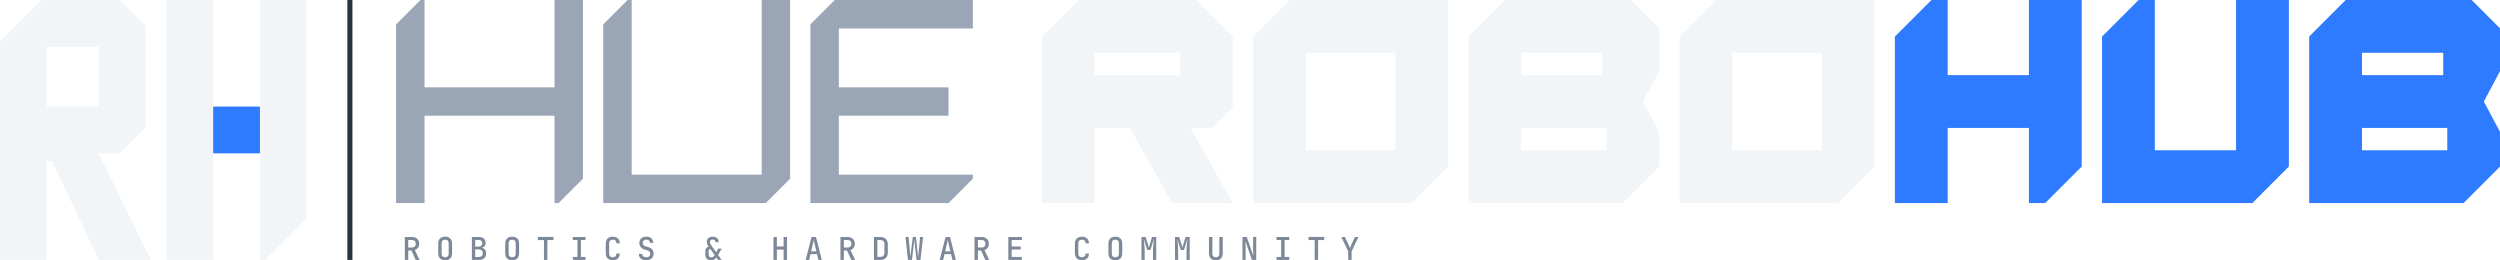
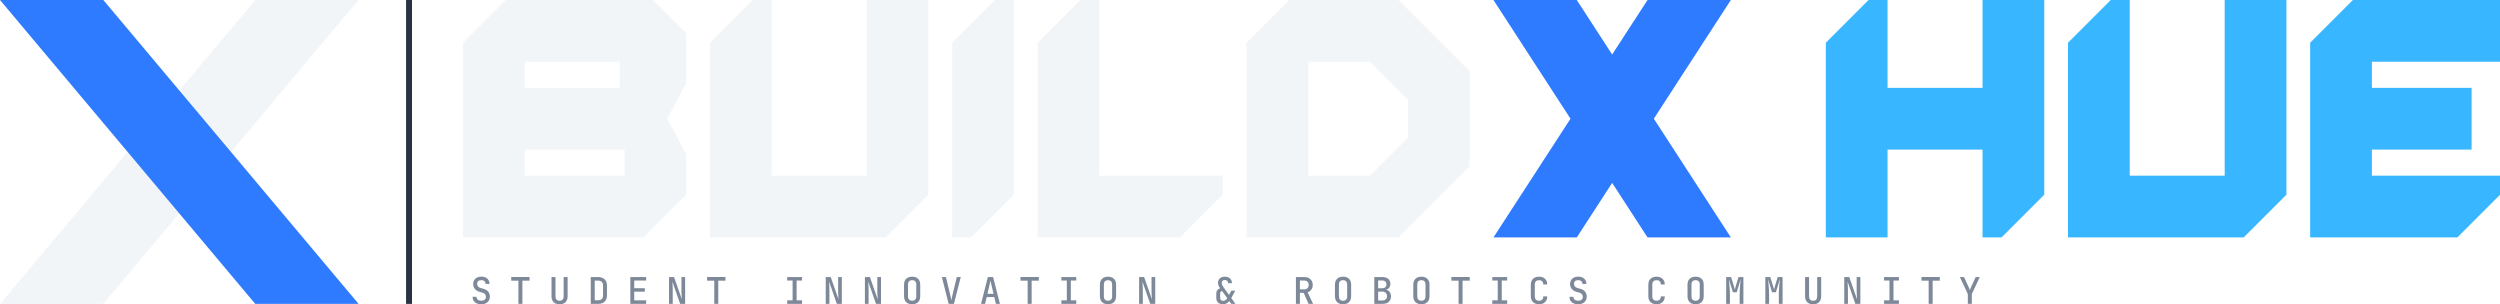
- <svg xmlns="http://www.w3.org/2000/svg" viewBox="0 0 1231 128" width="1231" height="128">
+ <svg xmlns="http://www.w3.org/2000/svg" viewBox="0 0 1053 128" width="1053" height="128">
  <defs>
    <linearGradient id="metal" x1="0" y1="0" x2="0.35" y2="1">
      <stop offset="0" stop-color="#FFFFFF" />
      <stop offset="0.42" stop-color="#C9D1DC" />
      <stop offset="0.5" stop-color="#7F8B9B" />
      <stop offset="0.62" stop-color="#D7DEE6" />
      <stop offset="1" stop-color="#9AA6B6" />
    </linearGradient>
  </defs>
  <g transform="scale(1.28)">
-     <path fill-rule="evenodd" fill="#F2F5F8" d="M0 16L16 0L46 0L56 10L56 49L46 59L38 59L58 100L38 100L20 62L18 62L18 100L0 100ZM18 18L38 18L38 41L18 41ZM64 0L82 0L82 100L64 100ZM100 0L118 0L118 84L102 100L100 100Z" />
-     <path fill="#2F7BFF" d="M82 41L100 41L100 59L82 59Z" />
+     <path fill-rule="evenodd" fill="#F2F5F8" d="M84 0L118 0L34 100L0 100Z" />
+     <path fill="#2F7BFF" d="M0 0L34 0L118 100L84 100Z" />
  </g>
  <rect x="171.04" y="0" width="2.5" height="128" fill="#283241" />
  <g transform="translate(195.04 0)">
-     <g fill="#9AA6B6">
-       <path fill-rule="evenodd" transform="translate(0 0)" d="M0 12L12 0L14 0L14 43L78 43L78 0L92 0L92 88L80 100L78 100L78 57L14 57L14 100L0 100Z" />
-       <path fill-rule="evenodd" transform="translate(102 0)" d="M0 12L12 0L14 0L14 86L78 86L78 0L92 0L92 88L80 100L0 100Z" />
-       <path fill-rule="evenodd" transform="translate(204 0)" d="M0 12L12 0L80 0L80 14L14 14L14 43L68 43L68 57L14 57L14 86L80 86L80 88L68 100L0 100Z" />
+     <g>
+       <path fill-rule="evenodd" fill="#F2F5F8" transform="translate(0 0)" d="M0 18L18 0L80 0L94 14L94 35L86 50L94 65L94 82L76 100L0 100ZM26 26L66 26L66 37L26 37ZM26 63L68 63L68 74L26 74Z" />
+       <path fill-rule="evenodd" fill="#F2F5F8" transform="translate(104 0)" d="M0 18L18 0L26 0L26 74L66 74L66 0L92 0L92 82L74 100L0 100Z" />
+       <path fill-rule="evenodd" fill="#F2F5F8" transform="translate(206 0)" d="M0 18L18 0L26 0L26 82L8 100L0 100Z" />
+       <path fill-rule="evenodd" fill="#F2F5F8" transform="translate(242 0)" d="M0 18L18 0L26 0L26 74L78 74L78 82L60 100L0 100Z" />
+       <path fill-rule="evenodd" fill="#F2F5F8" transform="translate(330 0)" d="M0 18L18 0L64 0L94 30L94 70L64 100L0 100ZM26 26L52 26L68 42L68 58L52 74L26 74Z" />
+       <path fill-rule="evenodd" fill="#2F7BFF" transform="translate(434 0)" d="M0 0L35.1 0L50 22.96L64.9 0L100 0L67.55 50L100 100L64.9 100L50 77.04L35.1 100L0 100L32.45 50Z" />
    </g>
    <g>
-       <path fill-rule="evenodd" fill="#F2F5F8" transform="translate(318 0)" d="M0 18L18 0L76 0L94 18L94 53L84 63L73.2 63L94 100L64.1 100L43.3 63L26 63L26 100L0 100ZM26 26L68 26L68 37L26 37Z" />
-       <path fill-rule="evenodd" fill="#F2F5F8" transform="translate(422 0)" d="M0 18L18 0L96 0L96 82L78 100L0 100ZM26 26L70 26L70 74L26 74Z" />
-       <path fill-rule="evenodd" fill="#F2F5F8" transform="translate(528 0)" d="M0 18L18 0L80 0L94 14L94 35L86 50L94 65L94 82L76 100L0 100ZM26 26L66 26L66 37L26 37ZM26 63L68 63L68 74L26 74Z" />
-       <path fill-rule="evenodd" fill="#F2F5F8" transform="translate(632 0)" d="M0 18L18 0L96 0L96 82L78 100L0 100ZM26 26L70 26L70 74L26 74Z" />
-       <path fill-rule="evenodd" fill="#2F7BFF" transform="translate(738 0)" d="M0 18L18 0L26 0L26 37L66 37L66 0L92 0L92 82L74 100L66 100L66 63L26 63L26 100L0 100Z" />
-       <path fill-rule="evenodd" fill="#2F7BFF" transform="translate(840 0)" d="M0 18L18 0L26 0L26 74L66 74L66 0L92 0L92 82L74 100L0 100Z" />
-       <path fill-rule="evenodd" fill="#2F7BFF" transform="translate(942 0)" d="M0 18L18 0L80 0L94 14L94 35L86 50L94 65L94 82L76 100L0 100ZM26 26L66 26L66 37L26 37ZM26 63L68 63L68 74L26 74Z" />
+       <path fill-rule="evenodd" fill="#38B6FF" transform="translate(574 0)" d="M0 18L18 0L26 0L26 37L66 37L66 0L92 0L92 82L74 100L66 100L66 63L26 63L26 100L0 100Z" />
+       <path fill-rule="evenodd" fill="#38B6FF" transform="translate(676 0)" d="M0 18L18 0L26 0L26 74L66 74L66 0L92 0L92 82L74 100L0 100Z" />
+       <path fill-rule="evenodd" fill="#38B6FF" transform="translate(778 0)" d="M0 18L18 0L80 0L80 26L26 26L26 37L68 37L68 63L26 63L26 74L80 74L80 82L62 100L0 100Z" />
    </g>
  </g>
-   <path transform="translate(198.04 128)" fill="#7D8899" d="M2.98 0L1.30 0L1.30-11.31L4.85-11.31Q5.92-11.31 6.71-10.90Q7.50-10.49 7.94-9.75Q8.39-9.01 8.39-8Q8.39-6.87 7.80-6.04Q7.22-5.21 6.23-4.87L8.54 0L6.63 0L4.57-4.65L2.98-4.65L2.98 0M2.98-9.83L2.98-6.12L4.85-6.12Q5.69-6.12 6.18-6.63Q6.68-7.13 6.68-7.97Q6.68-8.83 6.18-9.33Q5.69-9.83 4.85-9.83M21.15 0.16Q20.10 0.16 19.33-0.24Q18.56-0.64 18.15-1.39Q17.74-2.14 17.74-3.15L17.74-8.17Q17.74-9.19 18.15-9.94Q18.56-10.68 19.33-11.07Q20.10-11.47 21.15-11.47Q22.20-11.47 22.97-11.07Q23.74-10.68 24.15-9.94Q24.56-9.19 24.56-8.18L24.56-3.15Q24.56-2.14 24.15-1.39Q23.74-0.64 22.97-0.24Q22.20 0.16 21.15 0.16M21.15-1.33Q22-1.33 22.44-1.81Q22.89-2.28 22.89-3.15L22.89-8.17Q22.89-9.05 22.44-9.52Q22-9.98 21.15-9.98Q20.31-9.98 19.86-9.52Q19.41-9.05 19.41-8.17L19.41-3.15Q19.41-2.28 19.86-1.81Q20.31-1.33 21.15-1.33M37.87 0L34.32 0L34.32-11.31L37.65-11.31Q39.26-11.31 40.18-10.54Q41.09-9.77 41.09-8.40Q41.09-7.63 40.76-7.06Q40.42-6.49 39.84-6.18Q39.56-6.04 39.23-5.97Q39.62-5.89 39.96-5.72Q40.61-5.38 40.98-4.73Q41.35-4.08 41.35-3.18Q41.35-2.22 40.93-1.50Q40.50-0.78 39.72-0.39Q38.94 0 37.87 0M35.95-5.18L35.95-1.44L37.73-1.44Q38.63-1.44 39.15-1.92Q39.68-2.40 39.68-3.25Q39.68-4.12 39.15-4.65Q38.63-5.18 37.73-5.18L35.95-5.18M35.95-9.87L35.95-6.57L37.63-6.57Q38.47-6.57 38.95-7.02Q39.43-7.47 39.43-8.23Q39.43-8.99 38.95-9.43Q38.47-9.87 37.65-9.87M54.15 0.16Q53.10 0.16 52.33-0.24Q51.56-0.64 51.15-1.39Q50.74-2.14 50.74-3.15L50.74-8.17Q50.74-9.19 51.15-9.94Q51.56-10.68 52.33-11.07Q53.10-11.47 54.15-11.47Q55.20-11.47 55.97-11.07Q56.74-10.68 57.15-9.94Q57.56-9.19 57.56-8.18L57.56-3.15Q57.56-2.14 57.15-1.39Q56.74-0.64 55.97-0.24Q55.20 0.16 54.15 0.16M54.15-1.33Q55-1.33 55.44-1.81Q55.89-2.28 55.89-3.15L55.89-8.17Q55.89-9.05 55.44-9.52Q55-9.98 54.15-9.98Q53.31-9.98 52.86-9.52Q52.41-9.05 52.41-8.17L52.41-3.15Q52.41-2.28 52.86-1.81Q53.31-1.33 54.15-1.33M71.49 0L69.81 0L69.81-9.78L66.79-9.78L66.79-11.33L74.51-11.33L74.51-9.78L71.49-9.78M90.28 0L84.02 0L84.02-1.49L86.30-1.49L86.30-9.83L84.02-9.83L84.02-11.31L90.28-11.31L90.28-9.83L88-9.83L88-1.49L90.28-1.49M103.71 0.16Q102.66 0.16 101.88-0.24Q101.09-0.64 100.67-1.39Q100.24-2.14 100.24-3.15L100.24-8.17Q100.24-9.19 100.67-9.94Q101.09-10.68 101.88-11.07Q102.66-11.47 103.71-11.47Q104.77-11.47 105.54-11.07Q106.32-10.66 106.74-9.93Q107.17-9.19 107.17-8.17L105.49-8.17Q105.49-9.05 105.03-9.52Q104.56-9.98 103.71-9.98Q102.86-9.98 102.39-9.52Q101.91-9.05 101.91-8.18L101.91-3.15Q101.91-2.28 102.39-1.81Q102.86-1.33 103.71-1.33Q104.56-1.33 105.03-1.81Q105.49-2.28 105.49-3.15L107.17-3.15Q107.17-2.14 106.74-1.39Q106.32-0.65 105.54-0.25Q104.77 0.16 103.71 0.16M120.20 0.16Q119.05 0.16 118.23-0.22Q117.41-0.60 116.96-1.31Q116.51-2.02 116.51-2.99L118.17-2.99Q118.17-2.22 118.71-1.77Q119.25-1.33 120.21-1.33Q121.11-1.33 121.62-1.77Q122.13-2.20 122.13-2.96Q122.13-3.60 121.79-4.06Q121.44-4.53 120.79-4.70L119.36-5.12Q118.12-5.47 117.45-6.33Q116.77-7.19 116.77-8.39Q116.77-9.32 117.19-10.01Q117.61-10.71 118.38-11.10Q119.16-11.49 120.21-11.49Q121.76-11.49 122.70-10.65Q123.64-9.81 123.65-8.40L121.98-8.40Q121.98-9.14 121.51-9.57Q121.03-10 120.18-10Q119.36-10 118.89-9.60Q118.43-9.21 118.43-8.49Q118.43-7.86 118.78-7.39Q119.13-6.93 119.78-6.74L121.22-6.31Q122.46-5.97 123.13-5.10Q123.79-4.23 123.79-3.02Q123.79-2.08 123.34-1.36Q122.89-0.64 122.09-0.24Q121.28 0.16 120.20 0.16M152.08 0.16Q150.75 0.16 150-0.57Q149.26-1.30 149.26-2.59L149.26-4.28Q149.26-5.21 149.74-5.83Q150.14-6.35 150.86-6.57Q150.42-7.18 150.21-7.75Q149.97-8.34 149.97-8.93Q149.97-9.69 150.33-10.26Q150.69-10.83 151.34-11.15Q151.99-11.47 152.86-11.47Q153.77-11.47 154.44-11.13Q155.12-10.79 155.49-10.18Q155.86-9.58 155.86-8.73L154.25-8.73Q154.25-9.14 154.08-9.45Q153.91-9.75 153.60-9.90Q153.29-10.06 152.86-10.06Q152.47-10.06 152.17-9.91Q151.86-9.77 151.71-9.49Q151.55-9.22 151.55-8.83Q151.55-8.46 151.73-8.01Q151.91-7.56 152.22-7.13L154.62-3.78L155.60-5.58L157.27-5.58L155.57-2.46L157.34 0L155.60 0L154.75-1.18Q153.63 0.16 152.08 0.16M152.20-1.27Q152.69-1.27 153.13-1.57Q153.57-1.86 153.88-2.39L151.68-5.44Q151.27-5.35 151.08-5.05Q150.89-4.74 150.89-4.28L150.89-2.59Q150.89-1.97 151.24-1.62Q151.58-1.27 152.20-1.27M184.49 0L182.82 0L182.82-11.31L184.49-11.31L184.49-6.63L187.81-6.63L187.81-11.31L189.48-11.31L189.48 0L187.81 0L187.81-5.08L184.49-5.08M200.37 0L198.67 0L201.55-11.31L203.75-11.31L206.63 0L204.94 0L204.26-2.87L201.05-2.87L200.37 0M202.14-7.53L201.36-4.25L203.94-4.25L203.16-7.52Q202.96-8.39 202.83-9.03Q202.70-9.67 202.65-9.90Q202.60-9.67 202.48-9.03Q202.36-8.39 202.14-7.53M217.48 0L215.80 0L215.80-11.31L219.35-11.31Q220.42-11.31 221.21-10.90Q222-10.49 222.44-9.75Q222.89-9.01 222.89-8Q222.89-6.87 222.30-6.04Q221.72-5.21 220.73-4.87L223.04 0L221.13 0L219.07-4.65L217.48-4.65L217.48 0M217.48-9.83L217.48-6.12L219.35-6.12Q220.19-6.12 220.68-6.63Q221.18-7.13 221.18-7.97Q221.18-8.83 220.68-9.33Q220.19-9.83 219.35-9.83M235.45 0L232.29 0L232.29-11.31L235.45-11.31Q236.56-11.31 237.39-10.89Q238.21-10.46 238.66-9.69Q239.12-8.91 239.12-7.86L239.12-3.47Q239.12-2.43 238.66-1.64Q238.21-0.85 237.39-0.43Q236.56 0 235.45 0M233.96-9.80L233.96-1.52L235.45-1.52Q236.38-1.52 236.91-2.04Q237.45-2.56 237.45-3.47L237.45-7.86Q237.45-8.76 236.91-9.28Q236.38-9.80 235.45-9.80M251 0L249.05 0L247.83-11.31L249.33-11.31L250.09-3.19Q250.12-2.88 250.14-2.51Q250.17-2.14 250.19-1.78Q250.21-1.43 250.21-1.16Q250.24-1.43 250.27-1.78Q250.31-2.14 250.34-2.51Q250.38-2.88 250.43-3.19L251.41-11.31L252.96-11.31L253.87-3.19Q253.90-2.88 253.94-2.51Q253.98-2.14 254.03-1.78Q254.07-1.43 254.09-1.16Q254.10-1.43 254.13-1.78Q254.15-2.14 254.18-2.51Q254.21-2.88 254.24-3.19L255.02-11.31L256.47-11.31L255.20 0L253.27 0L252.35-8.23Q252.32-8.56 252.29-8.92Q252.26-9.28 252.23-9.63Q252.20-9.98 252.17-10.21Q252.15-9.98 252.12-9.63Q252.09-9.28 252.06-8.92Q252.03-8.56 251.98-8.23M266.37 0L264.67 0L267.55-11.31L269.75-11.31L272.63 0L270.94 0L270.26-2.87L267.05-2.87L266.37 0M268.14-7.53L267.36-4.25L269.94-4.25L269.16-7.52Q268.96-8.39 268.83-9.03Q268.70-9.67 268.65-9.90Q268.60-9.67 268.48-9.03Q268.36-8.39 268.14-7.53M283.48 0L281.80 0L281.80-11.31L285.35-11.31Q286.42-11.31 287.21-10.90Q288-10.49 288.44-9.75Q288.89-9.01 288.89-8Q288.89-6.87 288.30-6.04Q287.72-5.21 286.73-4.87L289.04 0L287.13 0L285.07-4.65L283.48-4.65L283.48 0M283.48-9.83L283.48-6.12L285.35-6.12Q286.19-6.12 286.68-6.63Q287.18-7.13 287.18-7.97Q287.18-8.83 286.68-9.33Q286.19-9.83 285.35-9.83M305.11 0L298.46 0L298.46-11.31L305.11-11.31L305.11-9.83L300.10-9.83L300.10-6.62L304.56-6.62L304.56-5.15L300.10-5.15L300.10-1.49L305.11-1.49M334.71 0.16Q333.66 0.16 332.88-0.24Q332.09-0.64 331.67-1.39Q331.24-2.14 331.24-3.15L331.24-8.17Q331.24-9.19 331.67-9.94Q332.09-10.68 332.88-11.07Q333.66-11.47 334.71-11.47Q335.77-11.47 336.54-11.07Q337.32-10.66 337.74-9.93Q338.17-9.19 338.17-8.17L336.49-8.17Q336.49-9.05 336.03-9.52Q335.56-9.98 334.71-9.98Q333.86-9.98 333.39-9.52Q332.91-9.05 332.91-8.18L332.91-3.15Q332.91-2.28 333.39-1.81Q333.86-1.33 334.71-1.33Q335.56-1.33 336.03-1.81Q336.49-2.28 336.49-3.15L338.17-3.15Q338.17-2.14 337.74-1.39Q337.32-0.65 336.54-0.25Q335.77 0.16 334.71 0.16M351.15 0.16Q350.10 0.16 349.33-0.24Q348.56-0.64 348.15-1.39Q347.74-2.14 347.74-3.15L347.74-8.17Q347.74-9.19 348.15-9.94Q348.56-10.68 349.33-11.07Q350.10-11.47 351.15-11.47Q352.20-11.47 352.97-11.07Q353.74-10.68 354.15-9.94Q354.56-9.19 354.56-8.18L354.56-3.15Q354.56-2.14 354.15-1.39Q353.74-0.64 352.97-0.24Q352.20 0.16 351.15 0.16M351.15-1.33Q352-1.33 352.44-1.81Q352.89-2.28 352.89-3.15L352.89-8.17Q352.89-9.05 352.44-9.52Q352-9.98 351.15-9.98Q350.31-9.98 349.86-9.52Q349.41-9.05 349.41-8.17L349.41-3.15Q349.41-2.28 349.86-1.81Q350.31-1.33 351.15-1.33M365.60 0L364.02 0L364.02-11.31L366.08-11.31L367.22-7.69Q367.39-7.18 367.51-6.70Q367.63-6.23 367.68-6Q367.74-6.23 367.86-6.70Q367.98-7.18 368.13-7.69L369.22-11.31L371.28-11.31L371.28 0L369.70 0L369.70-3.81Q369.70-4.54 369.73-5.43Q369.77-6.32 369.85-7.23Q369.93-8.14 370.01-8.97Q370.08-9.80 370.15-10.42L368.47-4.91L366.86-4.91L365.15-10.42Q365.23-9.81 365.31-9.01Q365.39-8.21 365.45-7.32Q365.51-6.42 365.56-5.51Q365.60-4.60 365.60-3.81M382.10 0L380.52 0L380.52-11.31L382.58-11.31L383.72-7.69Q383.89-7.18 384.01-6.70Q384.13-6.23 384.18-6Q384.24-6.23 384.36-6.70Q384.48-7.18 384.63-7.69L385.72-11.31L387.78-11.31L387.78 0L386.20 0L386.20-3.81Q386.20-4.54 386.23-5.43Q386.27-6.32 386.35-7.23Q386.43-8.14 386.51-8.97Q386.58-9.80 386.65-10.42L384.97-4.91L383.36-4.91L381.65-10.42Q381.73-9.81 381.81-9.01Q381.89-8.21 381.95-7.32Q382.01-6.42 382.06-5.51Q382.10-4.60 382.10-3.81M400.65 0.16Q399.02 0.16 398.14-0.74Q397.26-1.63 397.26-3.16L397.26-11.31L398.93-11.31L398.93-3.16Q398.93-2.31 399.36-1.81Q399.78-1.32 400.65-1.32Q401.50-1.32 401.94-1.81Q402.37-2.31 402.37-3.16L402.37-11.31L404.04-11.31L404.04-3.16Q404.04-1.63 403.16-0.74Q402.28 0.16 400.65 0.16M415.31 0L413.76 0L413.76-11.31L415.86-11.31L419.17-1.91Q419.13-2.36 419.09-2.98Q419.04-3.60 419.02-4.26Q418.99-4.93 418.99-5.47L418.99-11.31L420.54-11.31L420.54 0L418.44 0L415.15-9.41Q415.18-9.01 415.22-8.40Q415.26-7.80 415.28-7.15Q415.31-6.49 415.31-5.94M436.78 0L430.52 0L430.52-1.49L432.80-1.49L432.80-9.83L430.52-9.83L430.52-11.31L436.78-11.31L436.78-9.83L434.50-9.83L434.50-1.49L436.78-1.49M450.99 0L449.31 0L449.31-9.78L446.29-9.78L446.29-11.33L454.01-11.33L454.01-9.78L450.99-9.78M467.49 0L465.81 0L465.81-4.17L462.45-11.31L464.19-11.31L466.19-7.04Q466.39-6.62 466.51-6.25Q466.63-5.89 466.68-5.69Q466.71-5.89 466.84-6.25Q466.98-6.62 467.16-7.04L469.11-11.31L470.85-11.31L467.49-4.17" />
+   <path transform="translate(198.04 128)" fill="#7D8899" d="M4.70 0.16Q3.55 0.16 2.73-0.22Q1.91-0.60 1.46-1.31Q1.01-2.02 1.01-2.99L2.67-2.99Q2.67-2.22 3.21-1.77Q3.75-1.33 4.71-1.33Q5.61-1.33 6.12-1.77Q6.63-2.20 6.63-2.96Q6.63-3.60 6.29-4.06Q5.94-4.53 5.29-4.70L3.86-5.12Q2.62-5.47 1.95-6.33Q1.27-7.19 1.27-8.39Q1.27-9.32 1.69-10.01Q2.11-10.71 2.88-11.10Q3.66-11.49 4.71-11.49Q6.26-11.49 7.20-10.65Q8.14-9.81 8.15-8.40L6.48-8.40Q6.48-9.14 6.01-9.57Q5.53-10 4.68-10Q3.86-10 3.39-9.60Q2.93-9.21 2.93-8.49Q2.93-7.86 3.28-7.39Q3.63-6.93 4.28-6.74L5.72-6.31Q6.96-5.97 7.63-5.10Q8.29-4.23 8.29-3.02Q8.29-2.08 7.84-1.36Q7.39-0.64 6.59-0.24Q5.78 0.16 4.70 0.16M21.99 0L20.31 0L20.31-9.78L17.29-9.78L17.29-11.33L25.01-11.33L25.01-9.78L21.99-9.78M37.65 0.16Q36.02 0.16 35.14-0.74Q34.26-1.63 34.26-3.16L34.26-11.31L35.93-11.31L35.93-3.16Q35.93-2.31 36.36-1.81Q36.78-1.32 37.65-1.32Q38.50-1.32 38.94-1.81Q39.37-2.31 39.37-3.16L39.37-11.31L41.04-11.31L41.04-3.16Q41.04-1.63 40.16-0.74Q39.28 0.16 37.65 0.16M53.95 0L50.79 0L50.79-11.31L53.95-11.31Q55.06-11.31 55.89-10.89Q56.71-10.46 57.16-9.69Q57.62-8.91 57.62-7.86L57.62-3.47Q57.62-2.43 57.16-1.64Q56.71-0.85 55.89-0.43Q55.06 0 53.95 0M52.46-9.80L52.46-1.52L53.95-1.52Q54.88-1.52 55.41-2.04Q55.95-2.56 55.95-3.47L55.95-7.86Q55.95-8.76 55.41-9.28Q54.88-9.80 53.95-9.80M74.11 0L67.46 0L67.46-11.31L74.11-11.31L74.11-9.83L69.10-9.83L69.10-6.62L73.56-6.62L73.56-5.15L69.10-5.15L69.10-1.49L74.11-1.49M85.31 0L83.76 0L83.76-11.31L85.86-11.31L89.17-1.91Q89.13-2.36 89.09-2.98Q89.04-3.60 89.02-4.26Q88.99-4.93 88.99-5.47L88.99-11.31L90.54-11.31L90.54 0L88.44 0L85.15-9.41Q85.18-9.01 85.22-8.40Q85.26-7.80 85.28-7.15Q85.31-6.49 85.31-5.94M104.49 0L102.81 0L102.81-9.78L99.79-9.78L99.79-11.33L107.51-11.33L107.51-9.78L104.49-9.78M139.78 0L133.52 0L133.52-1.49L135.80-1.49L135.80-9.83L133.52-9.83L133.52-11.31L139.78-11.31L139.78-9.83L137.50-9.83L137.50-1.49L139.78-1.49M151.31 0L149.76 0L149.76-11.31L151.86-11.31L155.16-1.91Q155.13-2.36 155.09-2.98Q155.04-3.60 155.02-4.26Q154.99-4.93 154.99-5.47L154.99-11.31L156.54-11.31L156.54 0L154.44 0L151.15-9.41Q151.18-9.01 151.22-8.40Q151.26-7.80 151.28-7.15Q151.31-6.49 151.31-5.94M167.81 0L166.26 0L166.26-11.31L168.36-11.31L171.66-1.91Q171.63-2.36 171.59-2.98Q171.54-3.60 171.52-4.26Q171.49-4.93 171.49-5.47L171.49-11.31L173.04-11.31L173.04 0L170.94 0L167.65-9.41Q167.68-9.01 167.72-8.40Q167.76-7.80 167.78-7.15Q167.81-6.49 167.81-5.94M186.15 0.16Q185.10 0.16 184.33-0.24Q183.56-0.64 183.15-1.39Q182.74-2.14 182.74-3.15L182.74-8.17Q182.74-9.19 183.15-9.94Q183.56-10.68 184.33-11.07Q185.10-11.47 186.15-11.47Q187.20-11.47 187.97-11.07Q188.74-10.68 189.15-9.94Q189.56-9.19 189.56-8.18L189.56-3.15Q189.56-2.14 189.15-1.39Q188.74-0.64 187.97-0.24Q187.20 0.16 186.15 0.16M186.15-1.33Q187-1.33 187.44-1.81Q187.89-2.28 187.89-3.15L187.89-8.17Q187.89-9.05 187.44-9.52Q187-9.98 186.15-9.98Q185.31-9.98 184.86-9.52Q184.41-9.05 184.41-8.17L184.41-3.15Q184.41-2.28 184.86-1.81Q185.31-1.33 186.15-1.33M203.75 0L201.53 0L198.67-11.31L200.39-11.31L202.20-3.78Q202.37-3.12 202.50-2.46Q202.63-1.80 202.70-1.43Q202.76-1.80 202.87-2.46Q202.99-3.12 203.16-3.80L204.96-11.31L206.63-11.31M216.87 0L215.17 0L218.05-11.31L220.25-11.31L223.13 0L221.44 0L220.76-2.87L217.55-2.87L216.87 0M218.64-7.53L217.86-4.25L220.44-4.25L219.66-7.52Q219.46-8.39 219.33-9.03Q219.20-9.67 219.15-9.90Q219.10-9.67 218.98-9.03Q218.86-8.39 218.64-7.53M236.49 0L234.81 0L234.81-9.78L231.79-9.78L231.79-11.33L239.51-11.33L239.51-9.78L236.49-9.78M255.28 0L249.02 0L249.02-1.49L251.30-1.49L251.30-9.83L249.02-9.83L249.02-11.31L255.28-11.31L255.28-9.83L253-9.83L253-1.49L255.28-1.49M268.65 0.16Q267.60 0.16 266.83-0.24Q266.06-0.64 265.65-1.39Q265.24-2.14 265.24-3.15L265.24-8.17Q265.24-9.19 265.65-9.94Q266.06-10.68 266.83-11.07Q267.60-11.47 268.65-11.47Q269.70-11.47 270.47-11.07Q271.24-10.68 271.65-9.94Q272.06-9.19 272.06-8.18L272.06-3.15Q272.06-2.14 271.65-1.39Q271.24-0.64 270.47-0.24Q269.70 0.16 268.65 0.16M268.65-1.33Q269.50-1.33 269.94-1.81Q270.39-2.28 270.39-3.15L270.39-8.17Q270.39-9.05 269.94-9.52Q269.50-9.98 268.65-9.98Q267.81-9.98 267.36-9.52Q266.91-9.05 266.91-8.17L266.91-3.15Q266.91-2.28 267.36-1.81Q267.81-1.33 268.65-1.33M283.31 0L281.76 0L281.76-11.31L283.86-11.31L287.17-1.91Q287.13-2.36 287.09-2.98Q287.04-3.60 287.02-4.26Q286.99-4.93 286.99-5.47L286.99-11.31L288.54-11.31L288.54 0L286.44 0L283.15-9.41Q283.18-9.01 283.22-8.40Q283.26-7.80 283.28-7.15Q283.31-6.49 283.31-5.94M317.08 0.16Q315.75 0.16 315-0.57Q314.26-1.30 314.26-2.59L314.26-4.28Q314.26-5.21 314.74-5.83Q315.14-6.35 315.86-6.57Q315.42-7.18 315.20-7.75Q314.97-8.34 314.97-8.93Q314.97-9.69 315.33-10.26Q315.69-10.83 316.34-11.15Q316.99-11.47 317.86-11.47Q318.77-11.47 319.44-11.13Q320.12-10.79 320.49-10.18Q320.86-9.58 320.86-8.73L319.25-8.73Q319.25-9.14 319.08-9.45Q318.91-9.75 318.60-9.90Q318.29-10.06 317.86-10.06Q317.47-10.06 317.17-9.91Q316.86-9.77 316.71-9.49Q316.55-9.22 316.55-8.83Q316.55-8.46 316.73-8.01Q316.91-7.56 317.22-7.13L319.62-3.78L320.60-5.58L322.27-5.58L320.57-2.46L322.33 0L320.60 0L319.75-1.18Q318.63 0.16 317.08 0.16M317.20-1.27Q317.69-1.27 318.13-1.57Q318.57-1.86 318.88-2.39L316.68-5.44Q316.27-5.35 316.08-5.05Q315.89-4.74 315.89-4.28L315.89-2.59Q315.89-1.97 316.24-1.62Q316.58-1.27 317.20-1.27M349.48 0L347.80 0L347.80-11.31L351.35-11.31Q352.42-11.31 353.21-10.90Q354-10.49 354.44-9.75Q354.89-9.01 354.89-8Q354.89-6.87 354.30-6.04Q353.72-5.21 352.73-4.87L355.04 0L353.13 0L351.07-4.65L349.48-4.65L349.48 0M349.48-9.83L349.48-6.12L351.35-6.12Q352.19-6.12 352.68-6.63Q353.18-7.13 353.18-7.97Q353.18-8.83 352.68-9.33Q352.19-9.83 351.35-9.83M367.65 0.16Q366.60 0.16 365.83-0.24Q365.06-0.64 364.65-1.39Q364.24-2.14 364.24-3.15L364.24-8.17Q364.24-9.19 364.65-9.94Q365.06-10.68 365.83-11.07Q366.60-11.47 367.65-11.47Q368.70-11.47 369.47-11.07Q370.24-10.68 370.65-9.94Q371.06-9.19 371.06-8.18L371.06-3.15Q371.06-2.14 370.65-1.39Q370.24-0.64 369.47-0.24Q368.70 0.16 367.65 0.16M367.65-1.33Q368.50-1.33 368.94-1.81Q369.39-2.28 369.39-3.15L369.39-8.17Q369.39-9.05 368.94-9.52Q368.50-9.98 367.65-9.98Q366.81-9.98 366.36-9.52Q365.91-9.05 365.91-8.17L365.91-3.15Q365.91-2.28 366.36-1.81Q366.81-1.33 367.65-1.33M384.37 0L380.82 0L380.82-11.31L384.15-11.31Q385.76-11.31 386.68-10.54Q387.59-9.77 387.59-8.40Q387.59-7.63 387.26-7.06Q386.92-6.49 386.34-6.18Q386.06-6.04 385.73-5.97Q386.12-5.89 386.46-5.72Q387.11-5.38 387.48-4.73Q387.85-4.08 387.85-3.18Q387.85-2.22 387.43-1.50Q387-0.78 386.22-0.39Q385.44 0 384.37 0M382.44-5.18L382.44-1.44L384.23-1.44Q385.13-1.44 385.65-1.92Q386.18-2.40 386.18-3.25Q386.18-4.12 385.65-4.65Q385.13-5.18 384.23-5.18L382.44-5.18M382.44-9.87L382.44-6.57L384.13-6.57Q384.97-6.57 385.45-7.02Q385.93-7.47 385.93-8.23Q385.93-8.99 385.45-9.43Q384.97-9.87 384.15-9.87M400.65 0.16Q399.60 0.16 398.83-0.24Q398.06-0.64 397.65-1.39Q397.24-2.14 397.24-3.15L397.24-8.17Q397.24-9.19 397.65-9.94Q398.06-10.68 398.83-11.07Q399.60-11.47 400.65-11.47Q401.70-11.47 402.47-11.07Q403.24-10.68 403.65-9.94Q404.06-9.19 404.06-8.18L404.06-3.15Q404.06-2.14 403.65-1.39Q403.24-0.64 402.47-0.24Q401.70 0.16 400.65 0.16M400.65-1.33Q401.50-1.33 401.94-1.81Q402.39-2.28 402.39-3.15L402.39-8.17Q402.39-9.05 401.94-9.52Q401.50-9.98 400.65-9.98Q399.81-9.98 399.36-9.52Q398.91-9.05 398.91-8.17L398.91-3.15Q398.91-2.28 399.36-1.81Q399.81-1.33 400.65-1.33M417.99 0L416.31 0L416.31-9.78L413.29-9.78L413.29-11.33L421.01-11.33L421.01-9.78L417.99-9.78M436.78 0L430.52 0L430.52-1.49L432.80-1.49L432.80-9.83L430.52-9.83L430.52-11.31L436.78-11.31L436.78-9.83L434.50-9.83L434.50-1.49L436.78-1.49M450.21 0.16Q449.16 0.16 448.38-0.24Q447.59-0.64 447.17-1.39Q446.74-2.14 446.74-3.15L446.74-8.17Q446.74-9.19 447.17-9.94Q447.59-10.68 448.38-11.07Q449.16-11.47 450.21-11.47Q451.27-11.47 452.04-11.07Q452.82-10.66 453.24-9.93Q453.67-9.19 453.67-8.17L451.99-8.17Q451.99-9.05 451.53-9.52Q451.06-9.98 450.21-9.98Q449.36-9.98 448.89-9.52Q448.41-9.05 448.41-8.18L448.41-3.15Q448.41-2.28 448.89-1.81Q449.36-1.33 450.21-1.33Q451.06-1.33 451.53-1.81Q451.99-2.28 451.99-3.15L453.67-3.15Q453.67-2.14 453.24-1.39Q452.82-0.65 452.04-0.25Q451.27 0.16 450.21 0.16M466.70 0.16Q465.55 0.16 464.73-0.22Q463.91-0.60 463.46-1.31Q463.01-2.02 463.01-2.99L464.67-2.99Q464.67-2.22 465.21-1.77Q465.75-1.33 466.71-1.33Q467.61-1.33 468.12-1.77Q468.63-2.20 468.63-2.96Q468.63-3.60 468.29-4.06Q467.94-4.53 467.29-4.70L465.86-5.12Q464.62-5.47 463.95-6.33Q463.27-7.19 463.27-8.39Q463.27-9.32 463.69-10.01Q464.11-10.71 464.88-11.10Q465.66-11.49 466.71-11.49Q468.26-11.49 469.20-10.65Q470.14-9.81 470.15-8.40L468.48-8.40Q468.48-9.14 468.01-9.57Q467.53-10 466.68-10Q465.86-10 465.39-9.60Q464.93-9.21 464.93-8.49Q464.93-7.86 465.28-7.39Q465.63-6.93 466.28-6.74L467.72-6.31Q468.96-5.97 469.63-5.10Q470.29-4.23 470.29-3.02Q470.29-2.08 469.84-1.36Q469.39-0.64 468.59-0.24Q467.78 0.16 466.70 0.16M499.71 0.16Q498.66 0.16 497.88-0.24Q497.09-0.64 496.67-1.39Q496.24-2.14 496.24-3.15L496.24-8.17Q496.24-9.19 496.67-9.94Q497.09-10.68 497.88-11.07Q498.66-11.47 499.71-11.47Q500.77-11.47 501.54-11.07Q502.32-10.66 502.74-9.93Q503.17-9.19 503.17-8.17L501.49-8.17Q501.49-9.05 501.03-9.52Q500.56-9.98 499.71-9.98Q498.86-9.98 498.39-9.52Q497.91-9.05 497.91-8.18L497.91-3.15Q497.91-2.28 498.39-1.81Q498.86-1.33 499.71-1.33Q500.56-1.33 501.03-1.81Q501.49-2.28 501.49-3.15L503.17-3.15Q503.17-2.14 502.74-1.39Q502.32-0.65 501.54-0.25Q500.77 0.16 499.71 0.16M516.15 0.16Q515.10 0.16 514.33-0.24Q513.56-0.64 513.15-1.39Q512.74-2.14 512.74-3.15L512.74-8.17Q512.74-9.19 513.15-9.94Q513.56-10.68 514.33-11.07Q515.10-11.47 516.15-11.47Q517.20-11.47 517.97-11.07Q518.74-10.68 519.15-9.94Q519.56-9.19 519.56-8.18L519.56-3.15Q519.56-2.14 519.15-1.39Q518.74-0.64 517.97-0.24Q517.20 0.16 516.15 0.16M516.15-1.33Q517-1.33 517.44-1.81Q517.89-2.28 517.89-3.15L517.89-8.17Q517.89-9.05 517.44-9.52Q517-9.98 516.15-9.98Q515.31-9.98 514.86-9.52Q514.41-9.05 514.41-8.17L514.41-3.15Q514.41-2.28 514.86-1.81Q515.31-1.33 516.15-1.33M530.60 0L529.02 0L529.02-11.31L531.08-11.31L532.22-7.69Q532.39-7.18 532.51-6.70Q532.63-6.23 532.68-6Q532.74-6.23 532.86-6.70Q532.98-7.18 533.13-7.69L534.22-11.31L536.28-11.31L536.28 0L534.70 0L534.70-3.81Q534.70-4.54 534.73-5.43Q534.77-6.32 534.85-7.23Q534.93-8.14 535.01-8.97Q535.08-9.80 535.15-10.42L533.47-4.91L531.86-4.91L530.15-10.42Q530.23-9.81 530.31-9.01Q530.39-8.21 530.45-7.32Q530.51-6.42 530.56-5.51Q530.60-4.60 530.60-3.81M547.10 0L545.52 0L545.52-11.31L547.58-11.31L548.72-7.69Q548.89-7.18 549.01-6.70Q549.13-6.23 549.18-6Q549.24-6.23 549.36-6.70Q549.48-7.18 549.63-7.69L550.72-11.31L552.78-11.31L552.78 0L551.20 0L551.20-3.81Q551.20-4.54 551.23-5.43Q551.27-6.32 551.35-7.23Q551.43-8.14 551.51-8.97Q551.58-9.80 551.65-10.42L549.97-4.91L548.36-4.91L546.65-10.42Q546.73-9.81 546.81-9.01Q546.89-8.21 546.95-7.32Q547.01-6.42 547.06-5.51Q547.10-4.60 547.10-3.81M565.65 0.16Q564.02 0.16 563.14-0.74Q562.26-1.63 562.26-3.16L562.26-11.31L563.93-11.31L563.93-3.16Q563.93-2.31 564.36-1.81Q564.78-1.32 565.65-1.32Q566.50-1.32 566.94-1.81Q567.37-2.31 567.37-3.16L567.37-11.31L569.04-11.31L569.04-3.16Q569.04-1.63 568.16-0.74Q567.28 0.16 565.65 0.16M580.31 0L578.76 0L578.76-11.31L580.86-11.31L584.16-1.91Q584.13-2.36 584.09-2.98Q584.04-3.60 584.02-4.26Q583.99-4.93 583.99-5.47L583.99-11.31L585.54-11.31L585.54 0L583.44 0L580.15-9.41Q580.18-9.01 580.22-8.40Q580.26-7.80 580.28-7.15Q580.31-6.49 580.31-5.94M601.78 0L595.52 0L595.52-1.49L597.80-1.49L597.80-9.83L595.52-9.83L595.52-11.31L601.78-11.31L601.78-9.83L599.50-9.83L599.50-1.49L601.78-1.49M615.99 0L614.31 0L614.31-9.78L611.29-9.78L611.29-11.33L619.01-11.33L619.01-9.78L615.99-9.78M632.49 0L630.81 0L630.81-4.17L627.45-11.31L629.19-11.31L631.18-7.04Q631.39-6.62 631.51-6.25Q631.63-5.89 631.68-5.69Q631.71-5.89 631.84-6.25Q631.98-6.62 632.16-7.04L634.11-11.31L635.85-11.31L632.49-4.17" />
</svg>
